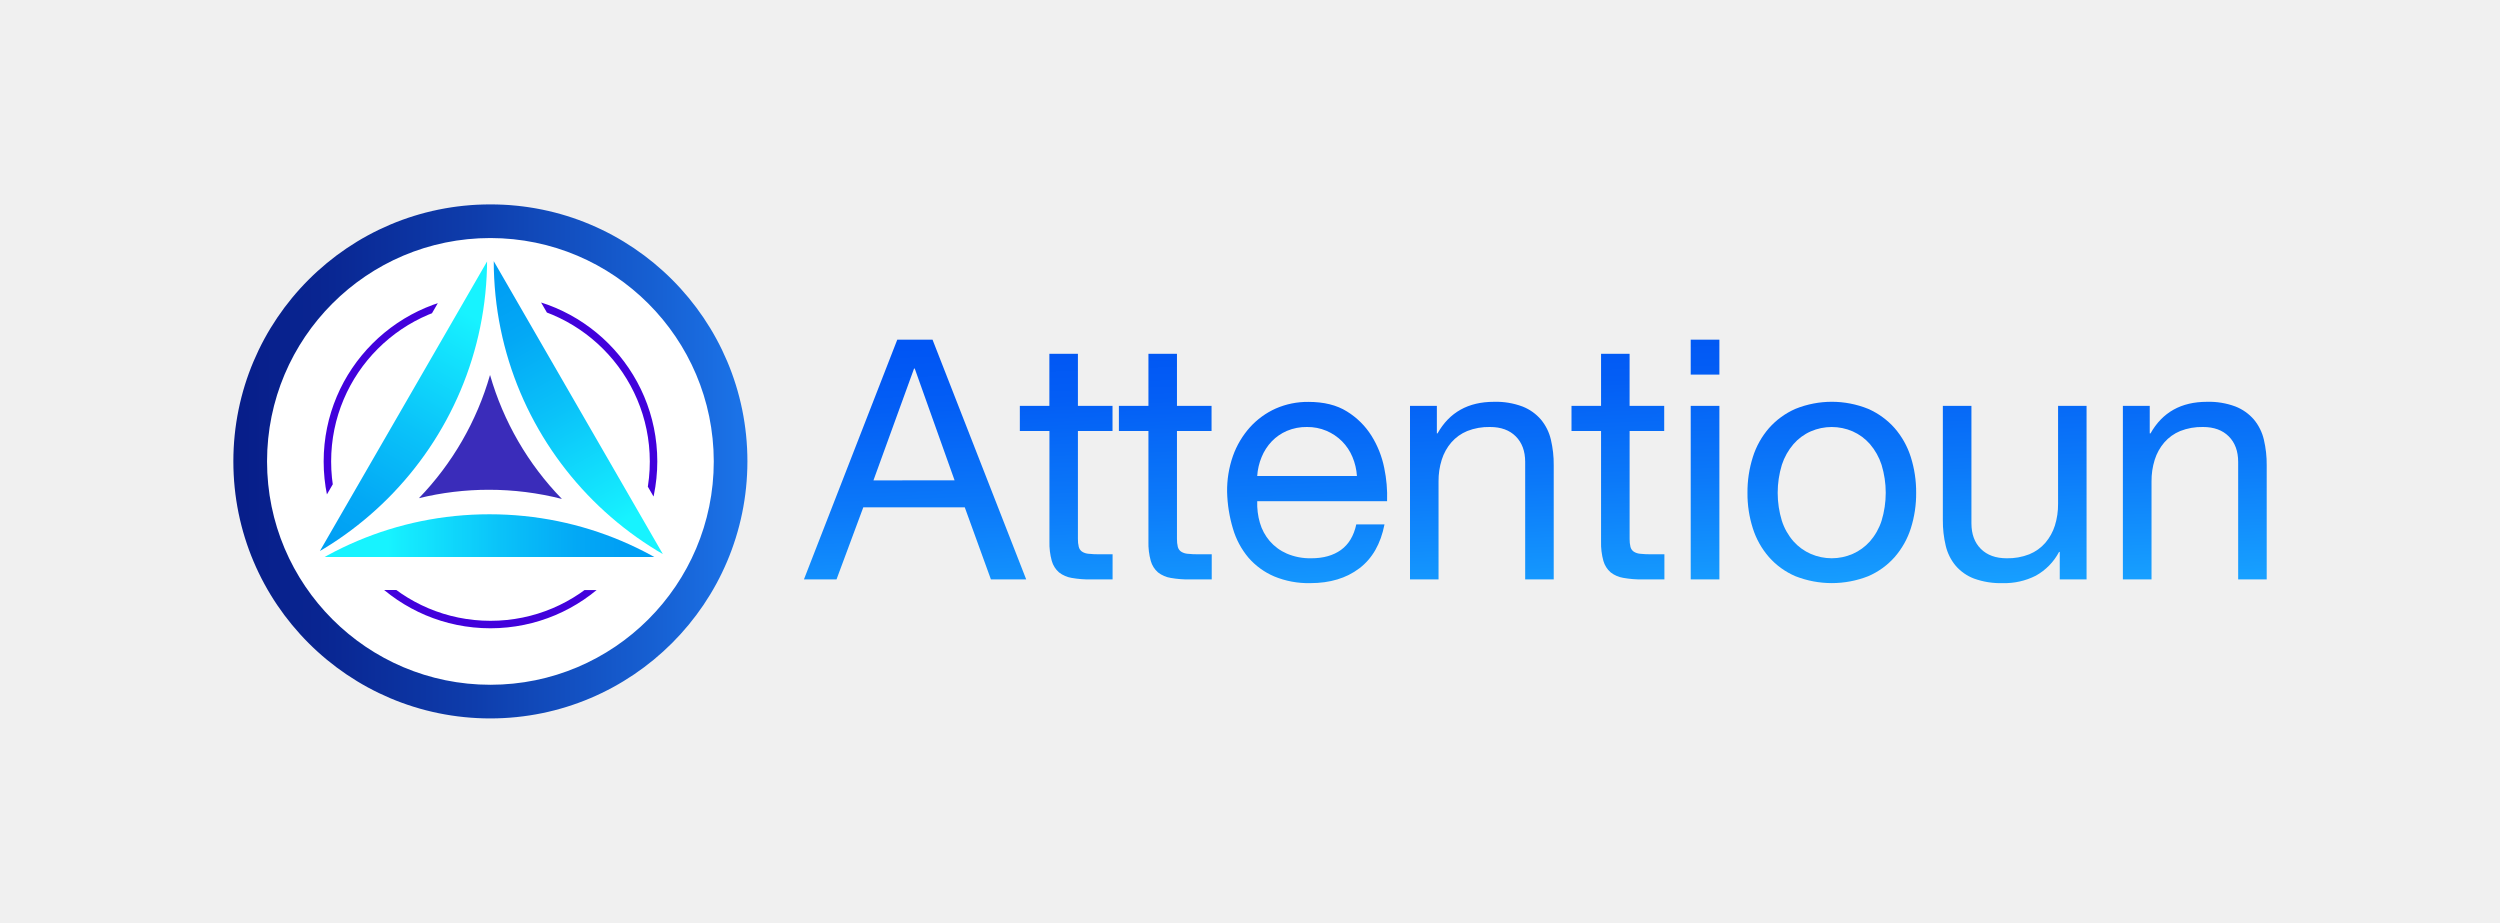
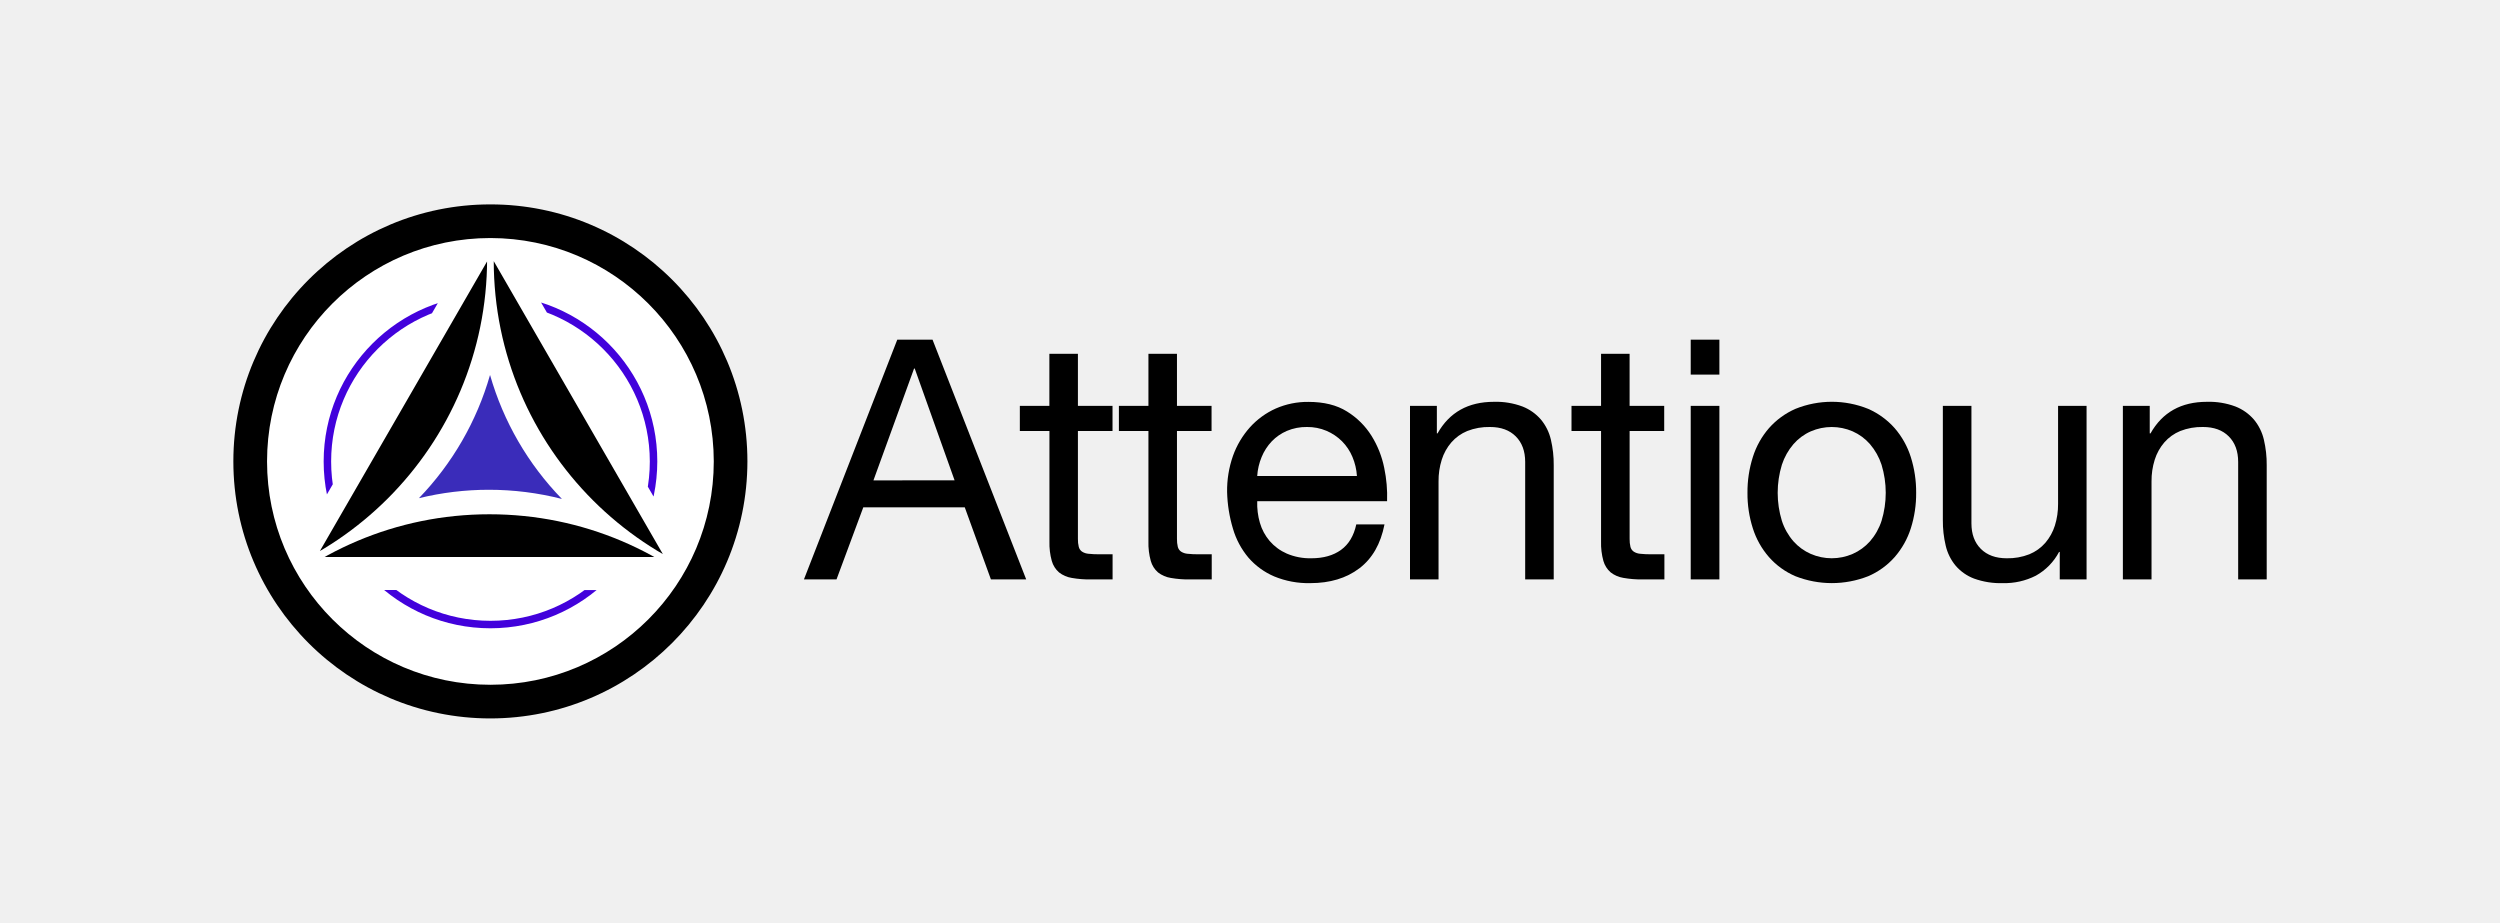
<svg xmlns="http://www.w3.org/2000/svg" xmlns:xlink="http://www.w3.org/1999/xlink" id="Layer_1" data-name="Layer 1" viewBox="0 0 1133.44 418.38">
  <defs>
    <style>.cls-1{fill:none;}.cls-2{fill:url(#linear-gradient);}.cls-3{fill:url(#linear-gradient-2);}.cls-4{fill:url(#linear-gradient-3);}.cls-5{fill:url(#linear-gradient-4);}.cls-6{fill:url(#linear-gradient-5);}.cls-7{fill:url(#linear-gradient-6);}.cls-8{fill:url(#linear-gradient-7);}.cls-9{fill:url(#linear-gradient-8);}.cls-10{fill:url(#linear-gradient-9);}.cls-11{fill:url(#linear-gradient-10);}.cls-12{fill:#fff;}.cls-13{fill:#3a2cba;}.cls-14{fill:url(#linear-gradient-11);}.cls-15{clip-path:url(#clip-path);}.cls-16{fill:url(#linear-gradient-12);}.cls-17{fill:url(#linear-gradient-13);}.cls-18{fill:url(#linear-gradient-14);}.cls-19{clip-path:url(#clip-path-2);}.cls-20{fill:#4201dc;}</style>
    <linearGradient id="linear-gradient" x1="410.78" y1="157.7" x2="415.73" y2="284.88" gradientUnits="userSpaceOnUse">
-       <stop offset="0" stop-color="#0055f4" />
-       <stop offset="0.21" stop-color="#035ef5" />
-       <stop offset="0.56" stop-color="#0b78f9" />
-       <stop offset="1" stop-color="#17a0ff" />
+       <stop offset="0" stopColor="#0055f4" />
+       <stop offset="0.21" stopColor="#035ef5" />
+       <stop offset="0.56" stopColor="#0b78f9" />
+       <stop offset="1" stopColor="#17a0ff" />
    </linearGradient>
    <linearGradient id="linear-gradient-2" x1="482.02" y1="154.92" x2="486.98" y2="282.11" xlink:href="#linear-gradient" />
    <linearGradient id="linear-gradient-3" x1="526.86" y1="153.17" x2="531.82" y2="280.36" xlink:href="#linear-gradient" />
    <linearGradient id="linear-gradient-4" x1="589.79" y1="150.72" x2="594.75" y2="277.91" xlink:href="#linear-gradient" />
    <linearGradient id="linear-gradient-5" x1="668.39" y1="147.66" x2="673.35" y2="274.85" xlink:href="#linear-gradient" />
    <linearGradient id="linear-gradient-6" x1="731.77" y1="145.19" x2="736.72" y2="272.38" xlink:href="#linear-gradient" />
    <linearGradient id="linear-gradient-7" x1="770.49" y1="143.68" x2="775.44" y2="270.87" xlink:href="#linear-gradient" />
    <linearGradient id="linear-gradient-8" x1="827.28" y1="141.47" x2="832.23" y2="268.66" xlink:href="#linear-gradient" />
    <linearGradient id="linear-gradient-9" x1="910.63" y1="138.22" x2="915.58" y2="265.41" xlink:href="#linear-gradient" />
    <linearGradient id="linear-gradient-10" x1="991.1" y1="135.09" x2="996.06" y2="262.27" xlink:href="#linear-gradient" />
    <linearGradient id="linear-gradient-11" x1="105.82" y1="209.19" x2="338.86" y2="209.19" gradientUnits="userSpaceOnUse">
-       <stop offset="0" stop-color="#071d89" />
-       <stop offset="0.18" stop-color="#092692" />
-       <stop offset="0.47" stop-color="#0e3dac" />
-       <stop offset="0.84" stop-color="#1762d5" />
-       <stop offset="0.99" stop-color="#1b73e8" />
+       <stop offset="0" stopColor="#071d89" />
+       <stop offset="0.18" stopColor="#092692" />
+       <stop offset="0.47" stopColor="#0e3dac" />
+       <stop offset="0.84" stopColor="#1762d5" />
+       <stop offset="0.99" stopColor="#1b73e8" />
    </linearGradient>
    <clipPath id="clip-path">
      <polygon class="cls-1" points="222.38 252.52 143.47 252.52 182.93 184.19 222.38 115.85 261.83 184.19 301.28 252.52 222.38 252.52" />
    </clipPath>
    <linearGradient id="linear-gradient-12" x1="31.86" y1="178.55" x2="93.08" y2="72.27" gradientUnits="userSpaceOnUse">
-       <stop offset="0" stop-color="#009ff4" />
-       <stop offset="0.19" stop-color="#03a8f5" />
-       <stop offset="0.51" stop-color="#0ac2f9" />
-       <stop offset="0.92" stop-color="#15ebfe" />
-       <stop offset="0.99" stop-color="#17f3ff" />
+       <stop offset="0" stopColor="#009ff4" />
+       <stop offset="0.19" stopColor="#03a8f5" />
+       <stop offset="0.51" stopColor="#0ac2f9" />
+       <stop offset="0.92" stopColor="#15ebfe" />
+       <stop offset="0.99" stopColor="#17f3ff" />
    </linearGradient>
    <linearGradient id="linear-gradient-13" x1="346.83" y1="63.36" x2="405.92" y2="168.8" xlink:href="#linear-gradient-12" />
    <linearGradient id="linear-gradient-14" x1="281.99" y1="386.86" x2="174.86" y2="386.86" xlink:href="#linear-gradient-12" />
    <clipPath id="clip-path-2">
      <path class="cls-1" d="M110.45,96.48V323.6H335.93V96.48Zm12.64,171L222,96.92l98.88,170.6Z" />
    </clipPath>
  </defs>
  <path class="cls-2" d="M422.79,154,465.26,262.7h-16L437.4,230h-46L379.25,262.7H364.48L406.8,154Zm10,63.78L414.72,167.1h-.31L396,217.79Z" />
  <path class="cls-3" d="M504.39,184v11.41H488.7v48.87a13.84,13.84,0,0,0,.39,3.66,3.75,3.75,0,0,0,1.44,2.13,6.34,6.34,0,0,0,3,1,43.68,43.68,0,0,0,4.95.23h5.94V262.7h-9.9a46.16,46.16,0,0,1-8.6-.68,12.63,12.63,0,0,1-5.79-2.51,10.78,10.78,0,0,1-3.27-5.18,29.86,29.86,0,0,1-1.07-8.83V195.41H462.37V184h13.39V160.4H488.7V184Z" />
  <path class="cls-4" d="M549.29,184v11.41H533.61v48.87a14.34,14.34,0,0,0,.38,3.66,3.82,3.82,0,0,0,1.45,2.13,6.34,6.34,0,0,0,3,1,43.68,43.68,0,0,0,5,.23h5.93V262.7H539.4a46.16,46.16,0,0,1-8.6-.68,12.63,12.63,0,0,1-5.79-2.51,10.78,10.78,0,0,1-3.27-5.18,29.86,29.86,0,0,1-1.07-8.83V195.41H507.28V184h13.39V160.4h12.94V184Z" />
  <path class="cls-5" d="M616.28,257.68q-8.84,6.7-22.23,6.7a40.46,40.46,0,0,1-16.37-3.05A32.17,32.17,0,0,1,566,252.81,36.11,36.11,0,0,1,559,239.72a63.17,63.17,0,0,1-2.66-16.6A47.3,47.3,0,0,1,559,206.68a39.13,39.13,0,0,1,7.68-12.94,35.1,35.1,0,0,1,11.73-8.53,35.91,35.91,0,0,1,14.84-3q10.5,0,17.43,4.34a34.37,34.37,0,0,1,11.11,11,43.74,43.74,0,0,1,5.79,14.61,62.58,62.58,0,0,1,1.29,15.07H570a31.08,31.08,0,0,0,1.21,9.82,22.26,22.26,0,0,0,4.42,8.22,21.76,21.76,0,0,0,7.76,5.71,26.84,26.84,0,0,0,11.12,2.13q8.22,0,13.47-3.8t6.93-11.57H627.7Q625.11,251,616.28,257.68Zm-3.12-50.54a22.23,22.23,0,0,0-4.72-7.08,22.48,22.48,0,0,0-7-4.72,22.05,22.05,0,0,0-8.9-1.75,22.49,22.49,0,0,0-9.06,1.75,21,21,0,0,0-6.93,4.79,22.89,22.89,0,0,0-4.56,7.08,26.8,26.8,0,0,0-2,8.6h45.21A26.56,26.56,0,0,0,613.16,207.14Z" />
  <path class="cls-6" d="M651.44,184v12.48h.31q8.07-14.31,25.57-14.31a34.16,34.16,0,0,1,12.94,2.13,21.27,21.27,0,0,1,8.38,5.94,22.07,22.07,0,0,1,4.49,9.06,48.8,48.8,0,0,1,1.29,11.64V262.7H691.48V209.42q0-7.3-4.26-11.57t-11.72-4.26a26.53,26.53,0,0,0-10.28,1.82,19.36,19.36,0,0,0-7.23,5.18,22.22,22.22,0,0,0-4.34,7.84,31.75,31.75,0,0,0-1.45,9.82V262.7H639.26V184Z" />
  <path class="cls-7" d="M754.51,184v11.41H738.83v48.87a14.34,14.34,0,0,0,.38,3.66,3.72,3.72,0,0,0,1.45,2.13,6.25,6.25,0,0,0,3,1,43.68,43.68,0,0,0,5,.23h5.94V262.7h-9.9A46.31,46.31,0,0,1,736,262a12.64,12.64,0,0,1-5.78-2.51,10.79,10.79,0,0,1-3.28-5.18,29.9,29.9,0,0,1-1.06-8.83V195.41h-13.4V184h13.4V160.4h12.94V184Z" />
  <path class="cls-8" d="M766.53,169.84V154h13v15.83Zm13,14.16v78.7h-13V184Z" />
  <path class="cls-9" d="M794.7,207.21a36.7,36.7,0,0,1,7.3-13.09,34.49,34.49,0,0,1,12-8.75,44,44,0,0,1,33,0,34.64,34.64,0,0,1,12,8.75,36.87,36.87,0,0,1,7.31,13.09,52.58,52.58,0,0,1,2.43,16.22,51.78,51.78,0,0,1-2.43,16.13,36.82,36.82,0,0,1-7.31,13,33.72,33.72,0,0,1-12,8.68,45.08,45.08,0,0,1-33,0,33.58,33.58,0,0,1-12-8.68,36.64,36.64,0,0,1-7.3-13,51.49,51.49,0,0,1-2.44-16.13A52.29,52.29,0,0,1,794.7,207.21Zm13.16,28.93a26.52,26.52,0,0,0,5.26,9.29,22.65,22.65,0,0,0,7.84,5.7,23.85,23.85,0,0,0,19,0,22.83,22.83,0,0,0,7.84-5.7,26.66,26.66,0,0,0,5.25-9.29,43.5,43.5,0,0,0,0-25.43,27.55,27.55,0,0,0-5.25-9.36,22.55,22.55,0,0,0-7.84-5.78,23.85,23.85,0,0,0-19,0,22.37,22.37,0,0,0-7.84,5.78,27.4,27.4,0,0,0-5.26,9.36,43.5,43.5,0,0,0,0,25.43Z" />
  <path class="cls-10" d="M933.84,262.7V250.22h-.3A26.39,26.39,0,0,1,923,261,31.37,31.37,0,0,1,908,264.38,35.31,35.31,0,0,1,895,262.32a20.59,20.59,0,0,1-8.37-5.86,22,22,0,0,1-4.49-9.06,48.28,48.28,0,0,1-1.3-11.64V184H893.8v53.28q0,7.31,4.27,11.57t11.72,4.26a26.48,26.48,0,0,0,10.27-1.82,19.32,19.32,0,0,0,7.24-5.18,22.45,22.45,0,0,0,4.34-7.84,32,32,0,0,0,1.44-9.82V184H946v78.7Z" />
  <path class="cls-11" d="M974.64,184v12.48H975q8.06-14.31,25.57-14.31a34.16,34.16,0,0,1,12.94,2.13,21.34,21.34,0,0,1,8.38,5.94,22.19,22.19,0,0,1,4.49,9.06,48.8,48.8,0,0,1,1.29,11.64V262.7h-12.94V209.42q0-7.3-4.26-11.57t-11.72-4.26a26.53,26.53,0,0,0-10.28,1.82,19.28,19.28,0,0,0-7.23,5.18,22.22,22.22,0,0,0-4.34,7.84,31.75,31.75,0,0,0-1.45,9.82V262.7H962.46V184Z" />
  <circle class="cls-12" cx="222.34" cy="204.67" r="112" />
  <path class="cls-13" d="M221.6,222.05a133.72,133.72,0,0,1,33.16,4.16A133.27,133.27,0,0,1,222.17,170a133.13,133.13,0,0,1-32.25,55.87A133.33,133.33,0,0,1,221.6,222.05Z" />
  <path class="cls-14" d="M222.34,325.72A116.53,116.53,0,1,1,338.86,209.19,116.66,116.66,0,0,1,222.34,325.72Zm0-217.8A101.27,101.27,0,1,0,323.61,209.19,101.39,101.39,0,0,0,222.34,107.92Z" />
  <g class="cls-15">
    <circle class="cls-16" cx="67.14" cy="117.31" r="153.7" />
    <circle class="cls-17" cx="377.55" cy="118.18" r="153.7" />
    <circle class="cls-18" cx="221.91" cy="386.86" r="153.7" />
  </g>
  <g class="cls-19">
    <path class="cls-20" d="M222.37,284.85A75.63,75.63,0,1,1,298,209.22,75.71,75.71,0,0,1,222.37,284.85Zm0-147.87a72.24,72.24,0,1,0,72.24,72.24A72.33,72.33,0,0,0,222.37,137Z" />
  </g>
</svg>
